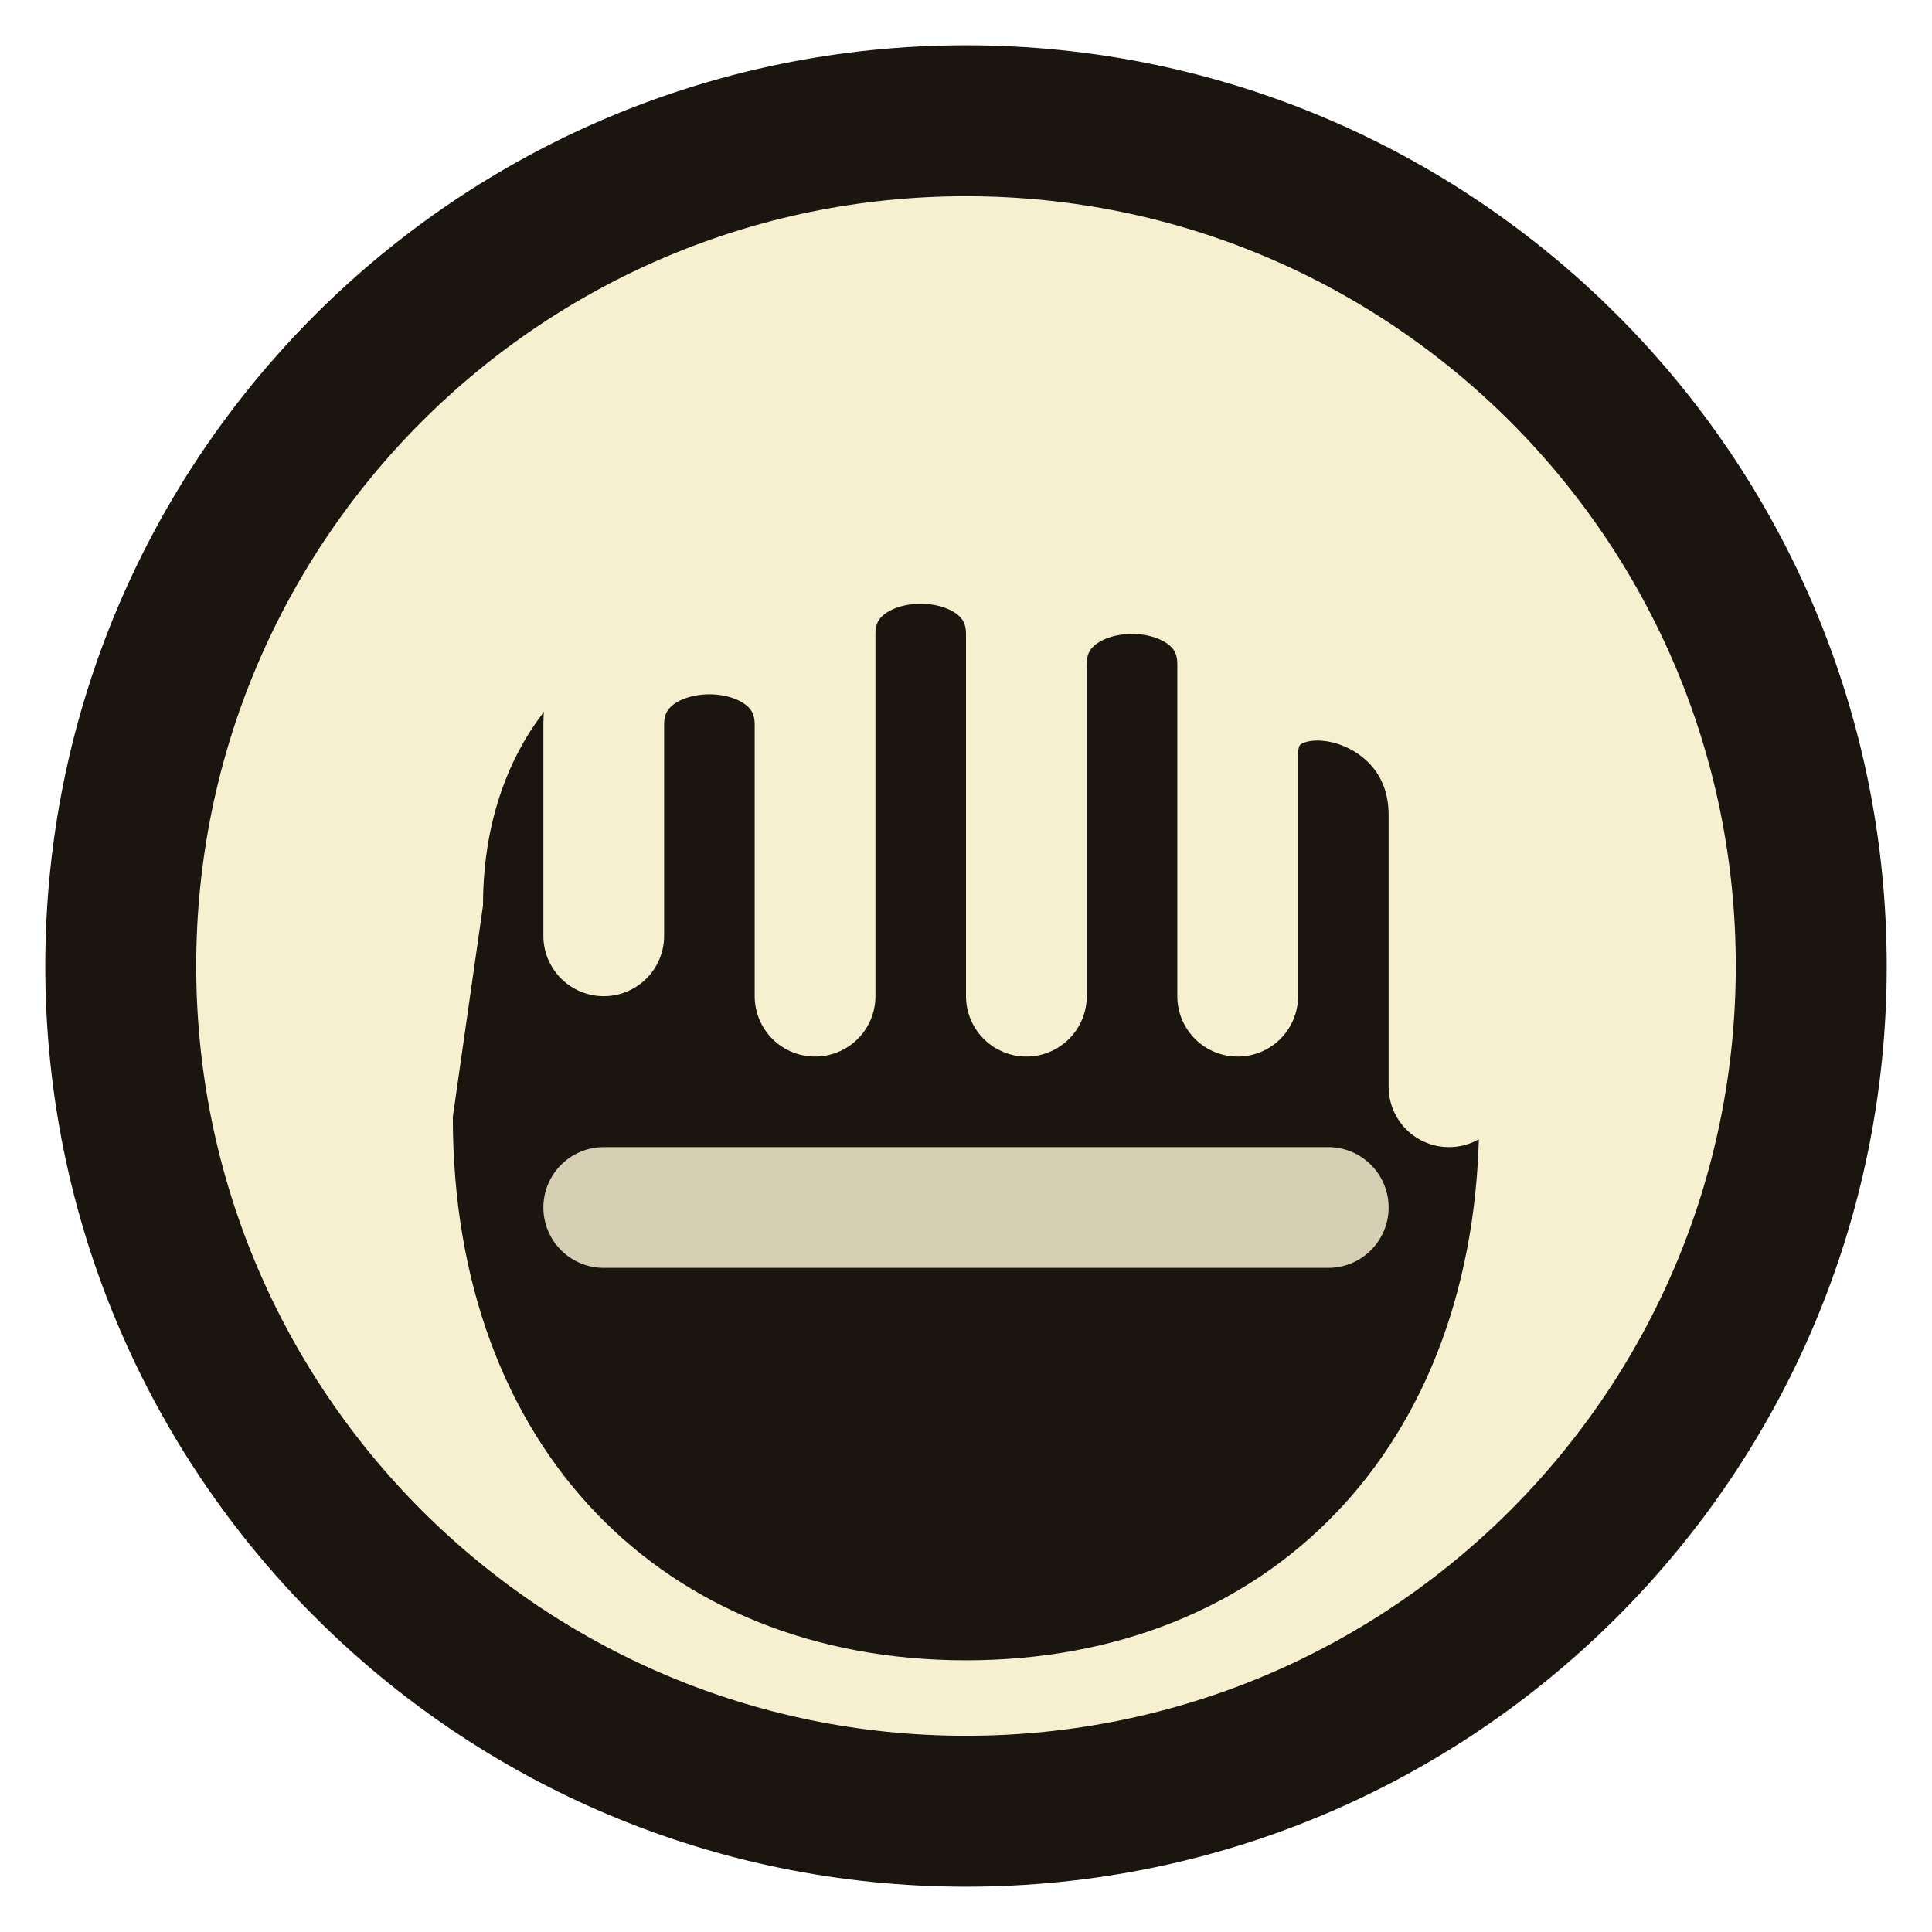
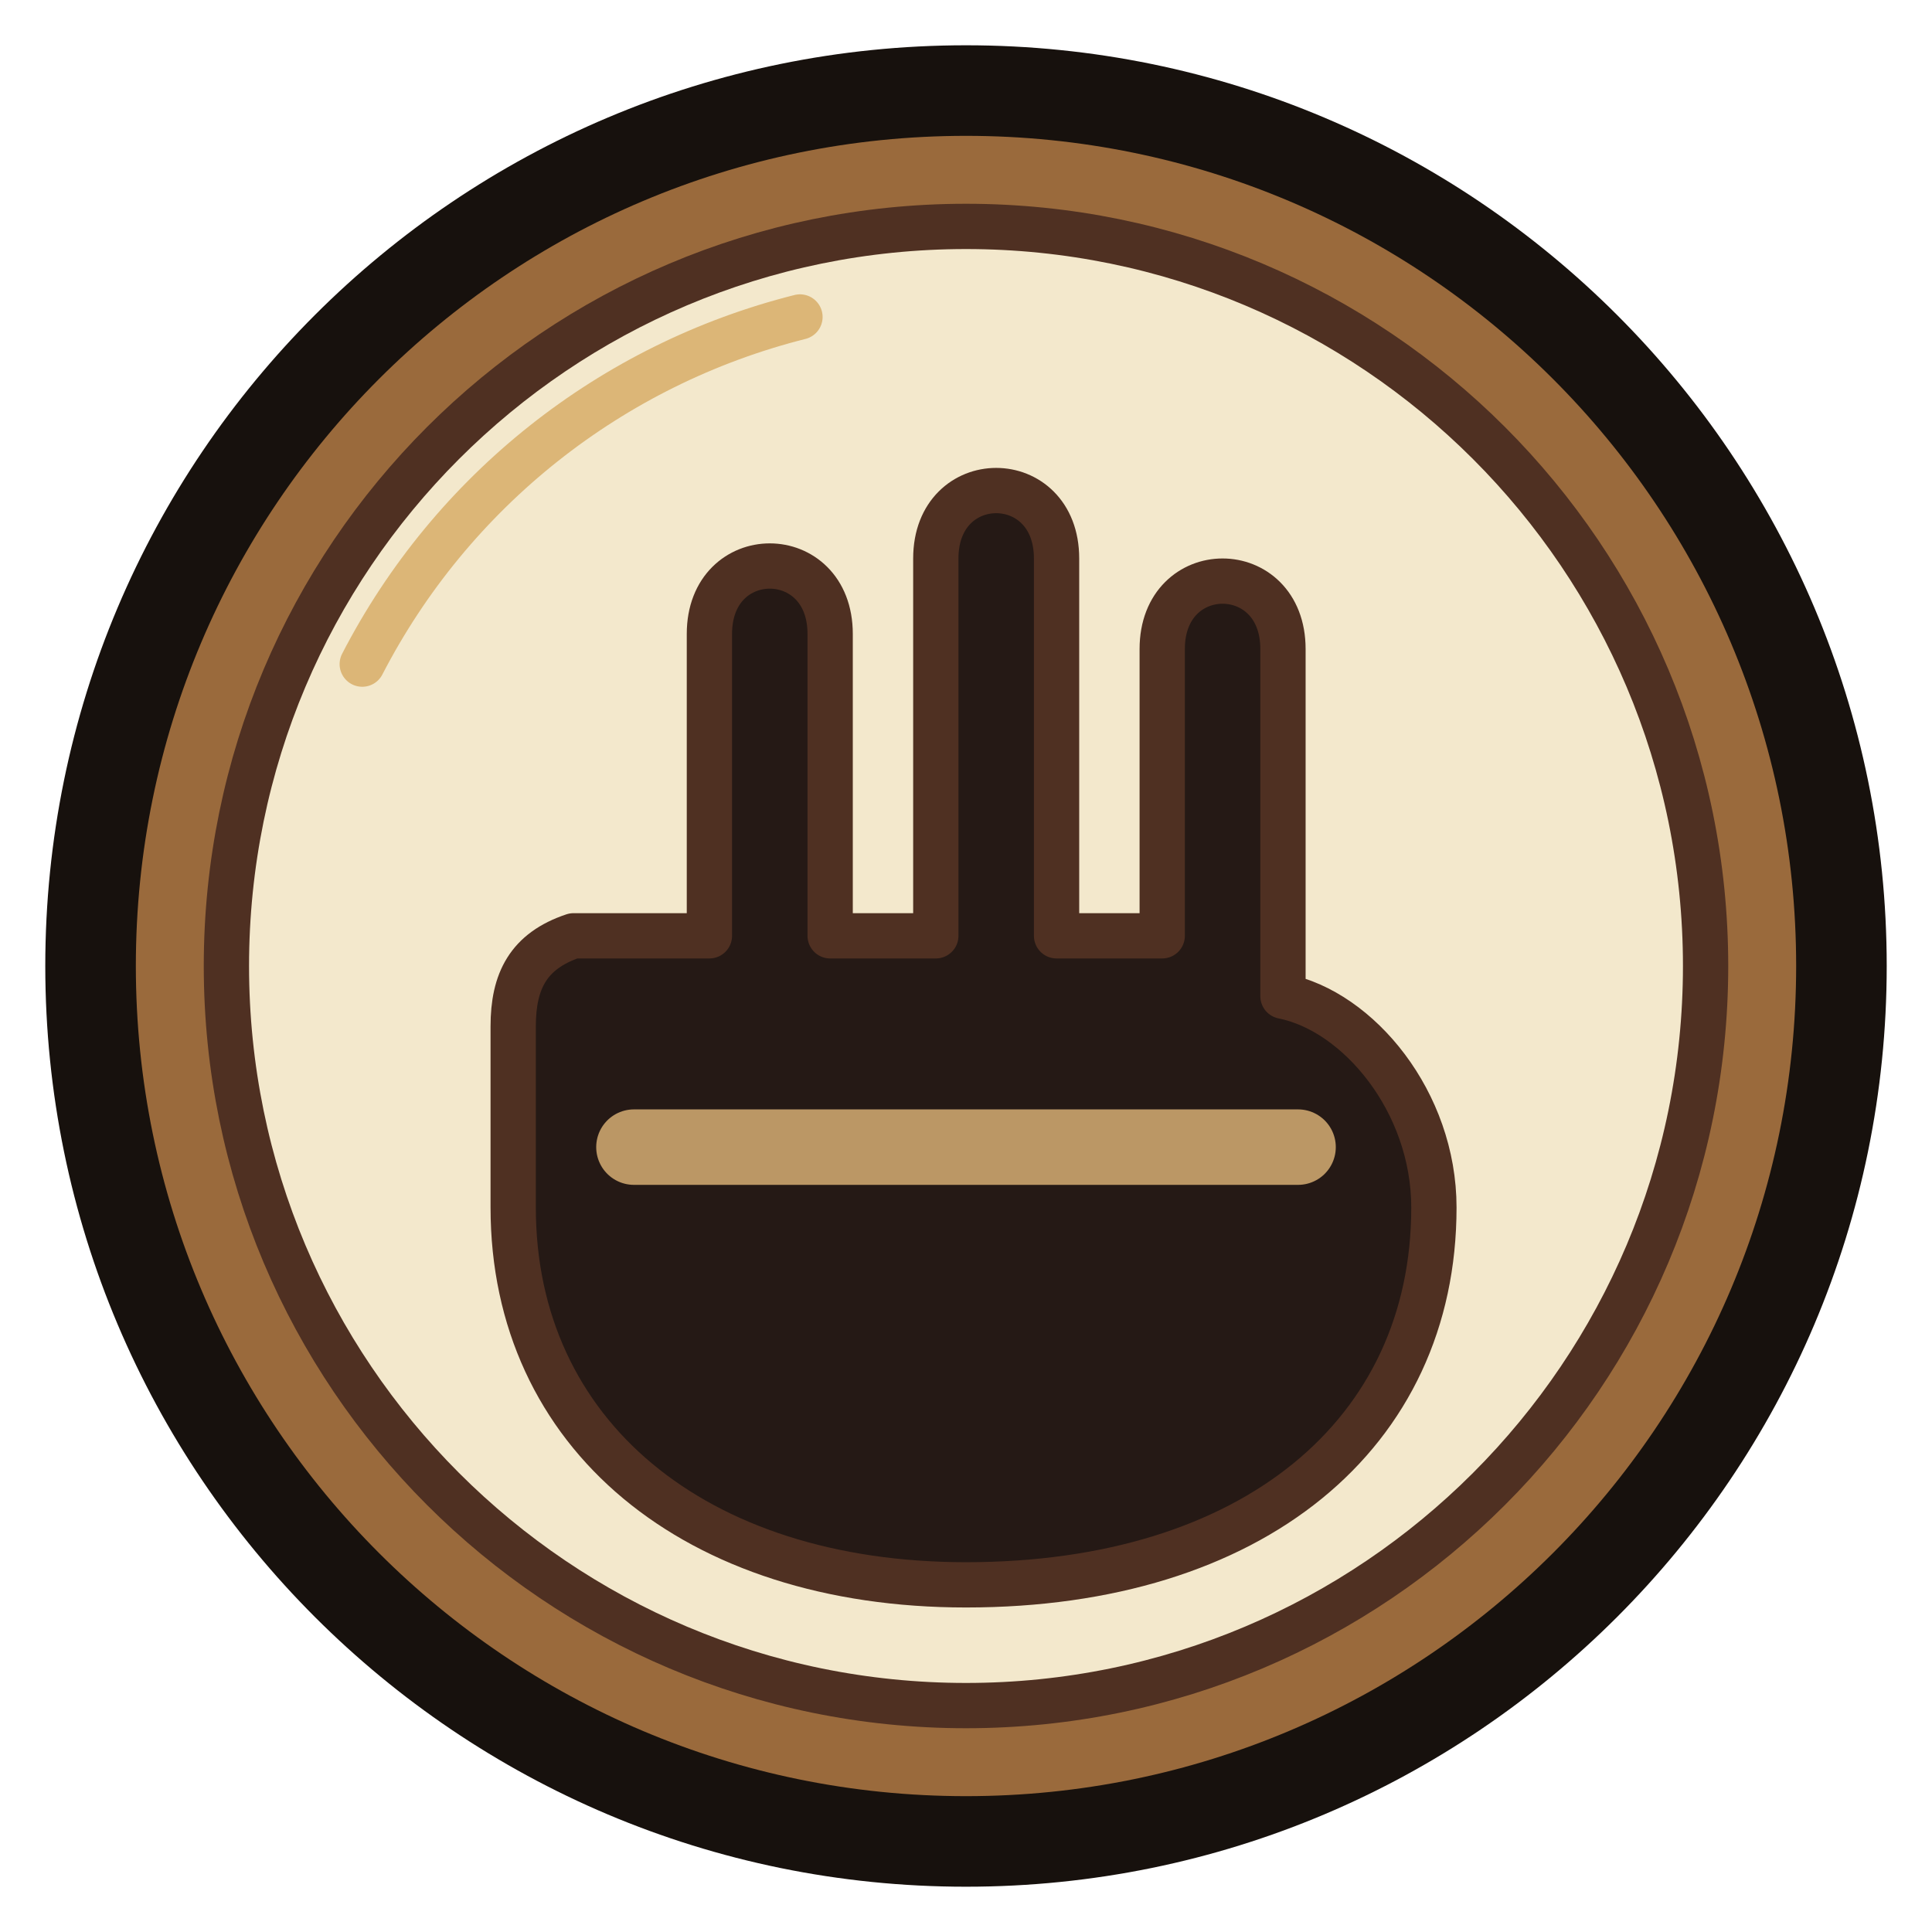
- <svg xmlns="http://www.w3.org/2000/svg" width="64" height="64" viewBox="0 0 64 64" role="img" aria-label="Power icon">
-   <circle cx="32" cy="32" r="28" fill="#f7f0d0" stroke="#1b1510" stroke-width="5" />
-   <path d="M16 30 C16 24 20 20 26 20 L39 20 C45 20 49 24 49 30 L49 37 C49 48 42 55 32 55 C22 55 15 48 15 37 Z" fill="#1b1510" />
-   <path d="M20 31 L20 24 C20 20 27 20 27 24 L27 33 M27 31 L27 21 C27 17 34 17 34 21 L34 33 M34 31 L34 22 C34 18 41 18 41 22 L41 33 M41 31 L41 25 C41 21 48 22 48 27 L48 36" fill="none" stroke="#f7f0d0" stroke-width="4" stroke-linecap="round" />
-   <path d="M20 40 L44 40" fill="none" stroke="#f7f0d0" stroke-width="4" stroke-linecap="round" opacity="0.85" />
+ <svg xmlns="http://www.w3.org/2000/svg" width="64" height="64" viewBox="0 0 128 128" role="img" aria-labelledby="title desc">
+   <circle cx="64" cy="64" r="61" fill="#17110d" />
+   <circle cx="64" cy="64" r="55" fill="#9a6a3c" />
+   <circle cx="64" cy="64" r="49" fill="#f3e8cc" stroke="#4f3022" stroke-width="3" />
+   <path d="M24 44 A45 45 0 0 1 53 21" fill="none" stroke="#d6aa62" stroke-width="3" stroke-linecap="round" opacity="0.8" />
+   <path d="M38 62 H47 V42 C47 36 55 36 55 42 V62 H62 V37 C62 31 70 31 70 37 V62 H77 V43 C77 37 85 37 85 43 V66 C90 67 95 73 95 80 C95 95 83 105 64 105 C46 105 34 95 34 80 V68 C34 65 35 63 38 62 Z" fill="#251915" stroke="#4f3022" stroke-width="3" stroke-linejoin="round" />
+   <path d="M42 76 H86" fill="none" stroke="#d5ad73" stroke-width="5" stroke-linecap="round" opacity="0.85" />
</svg>
